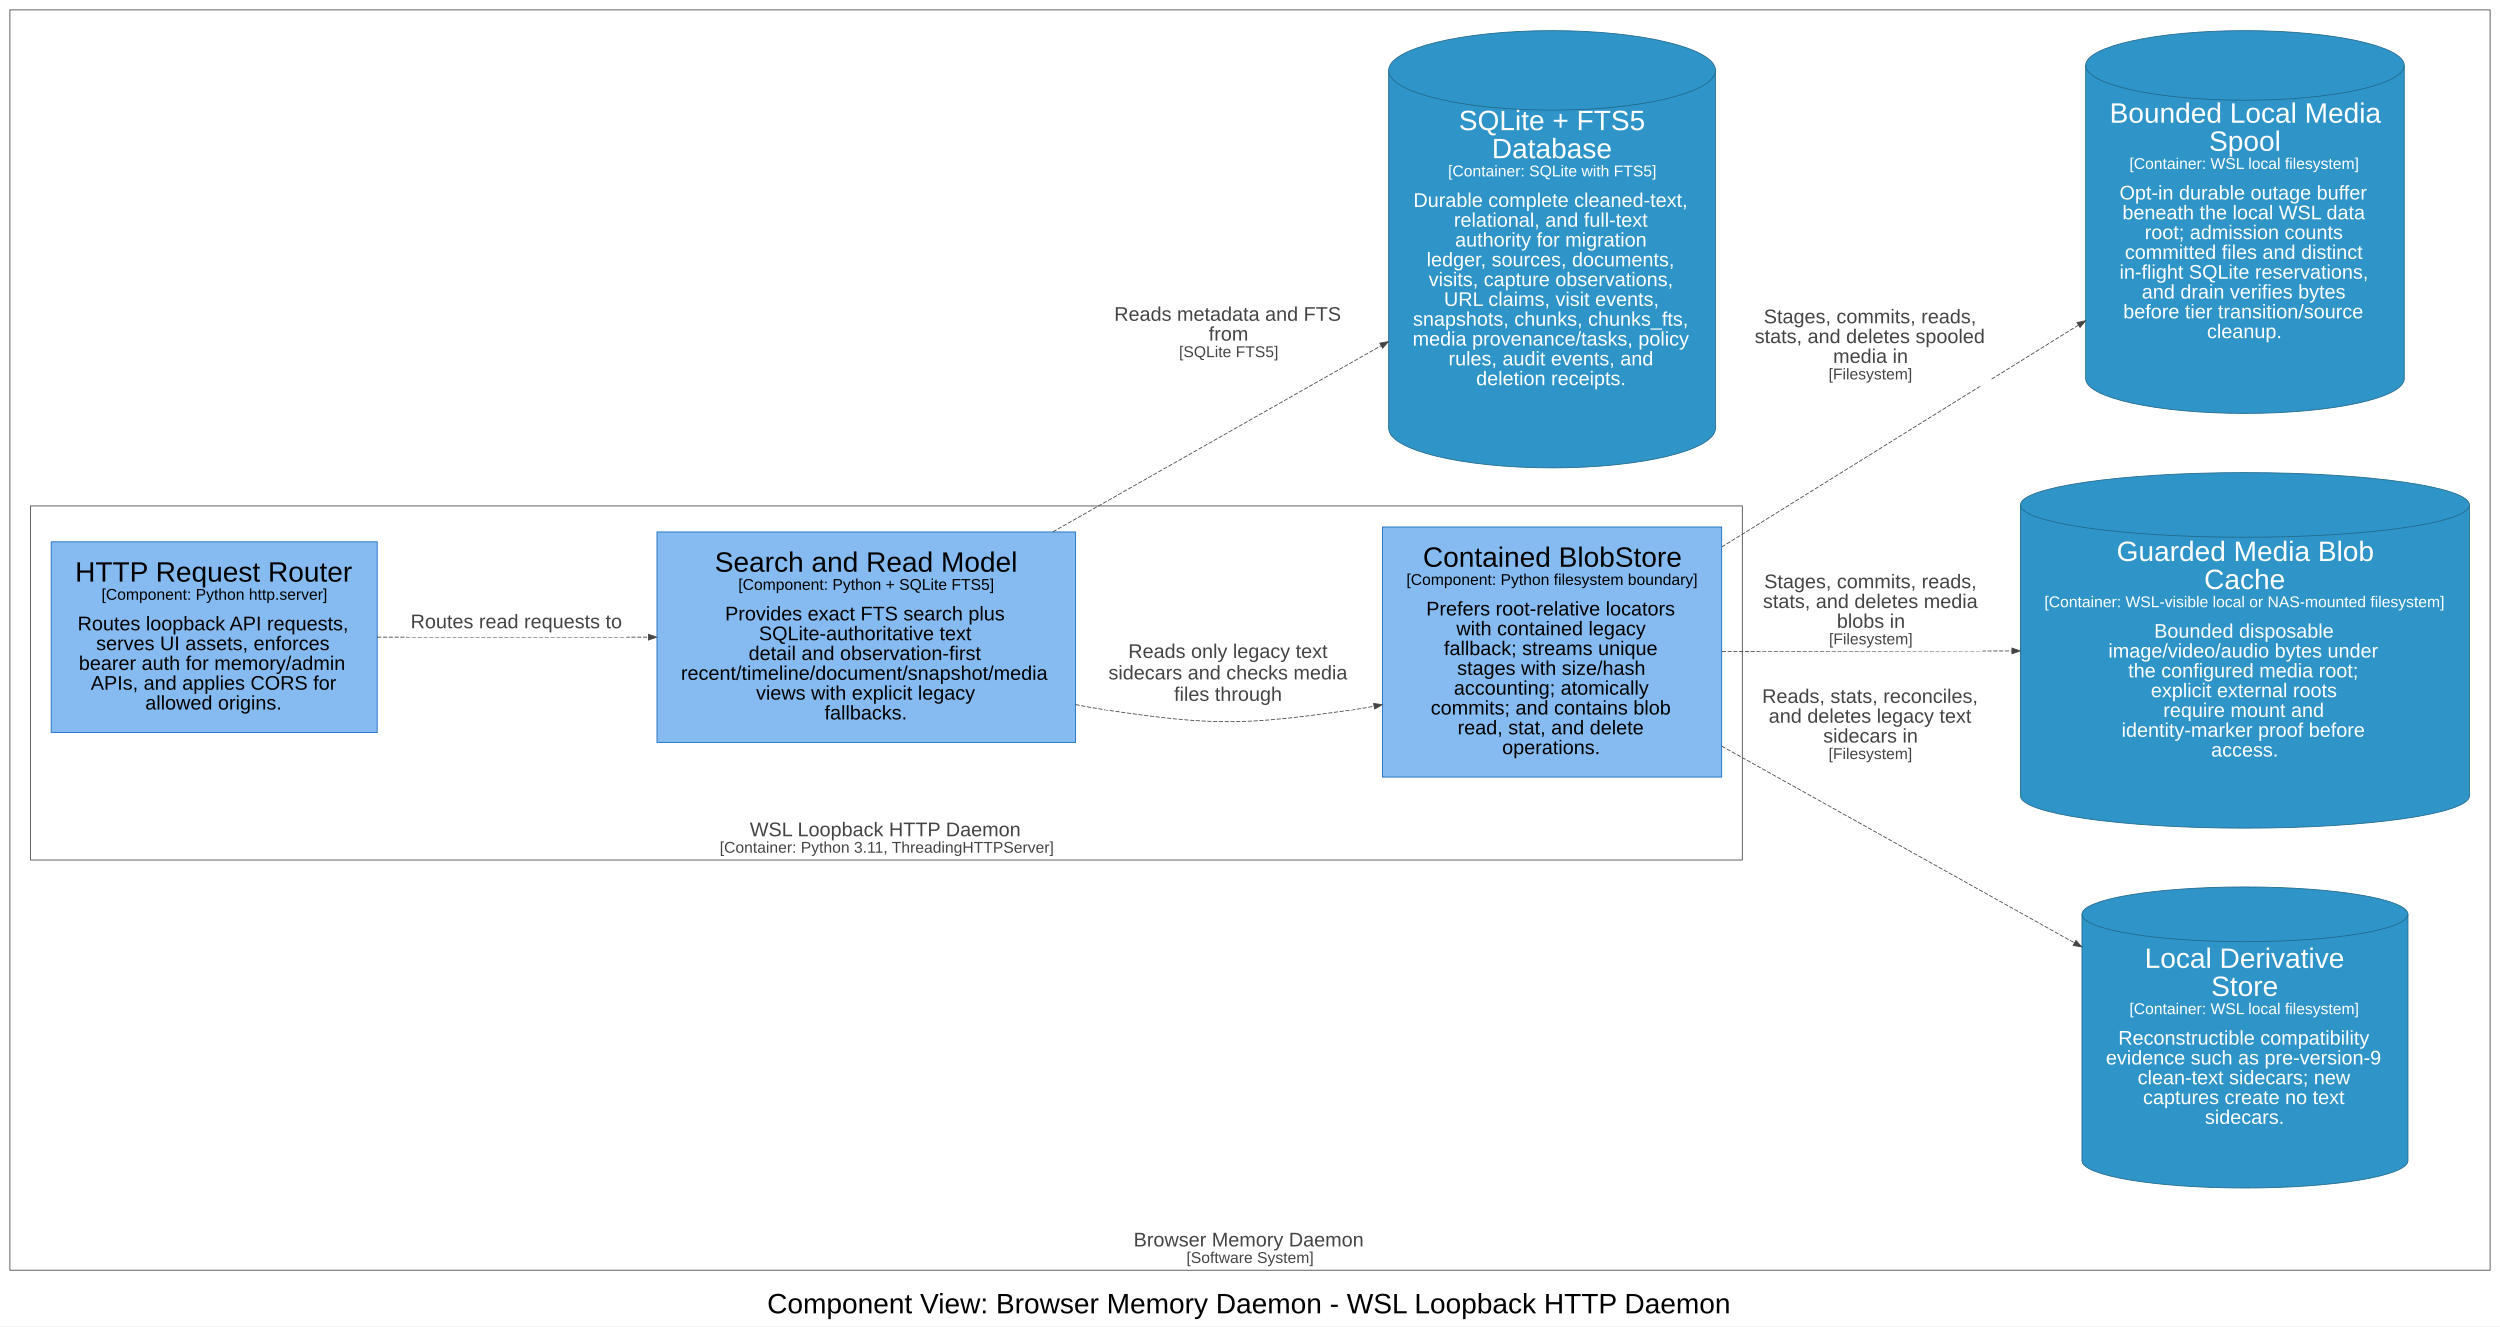
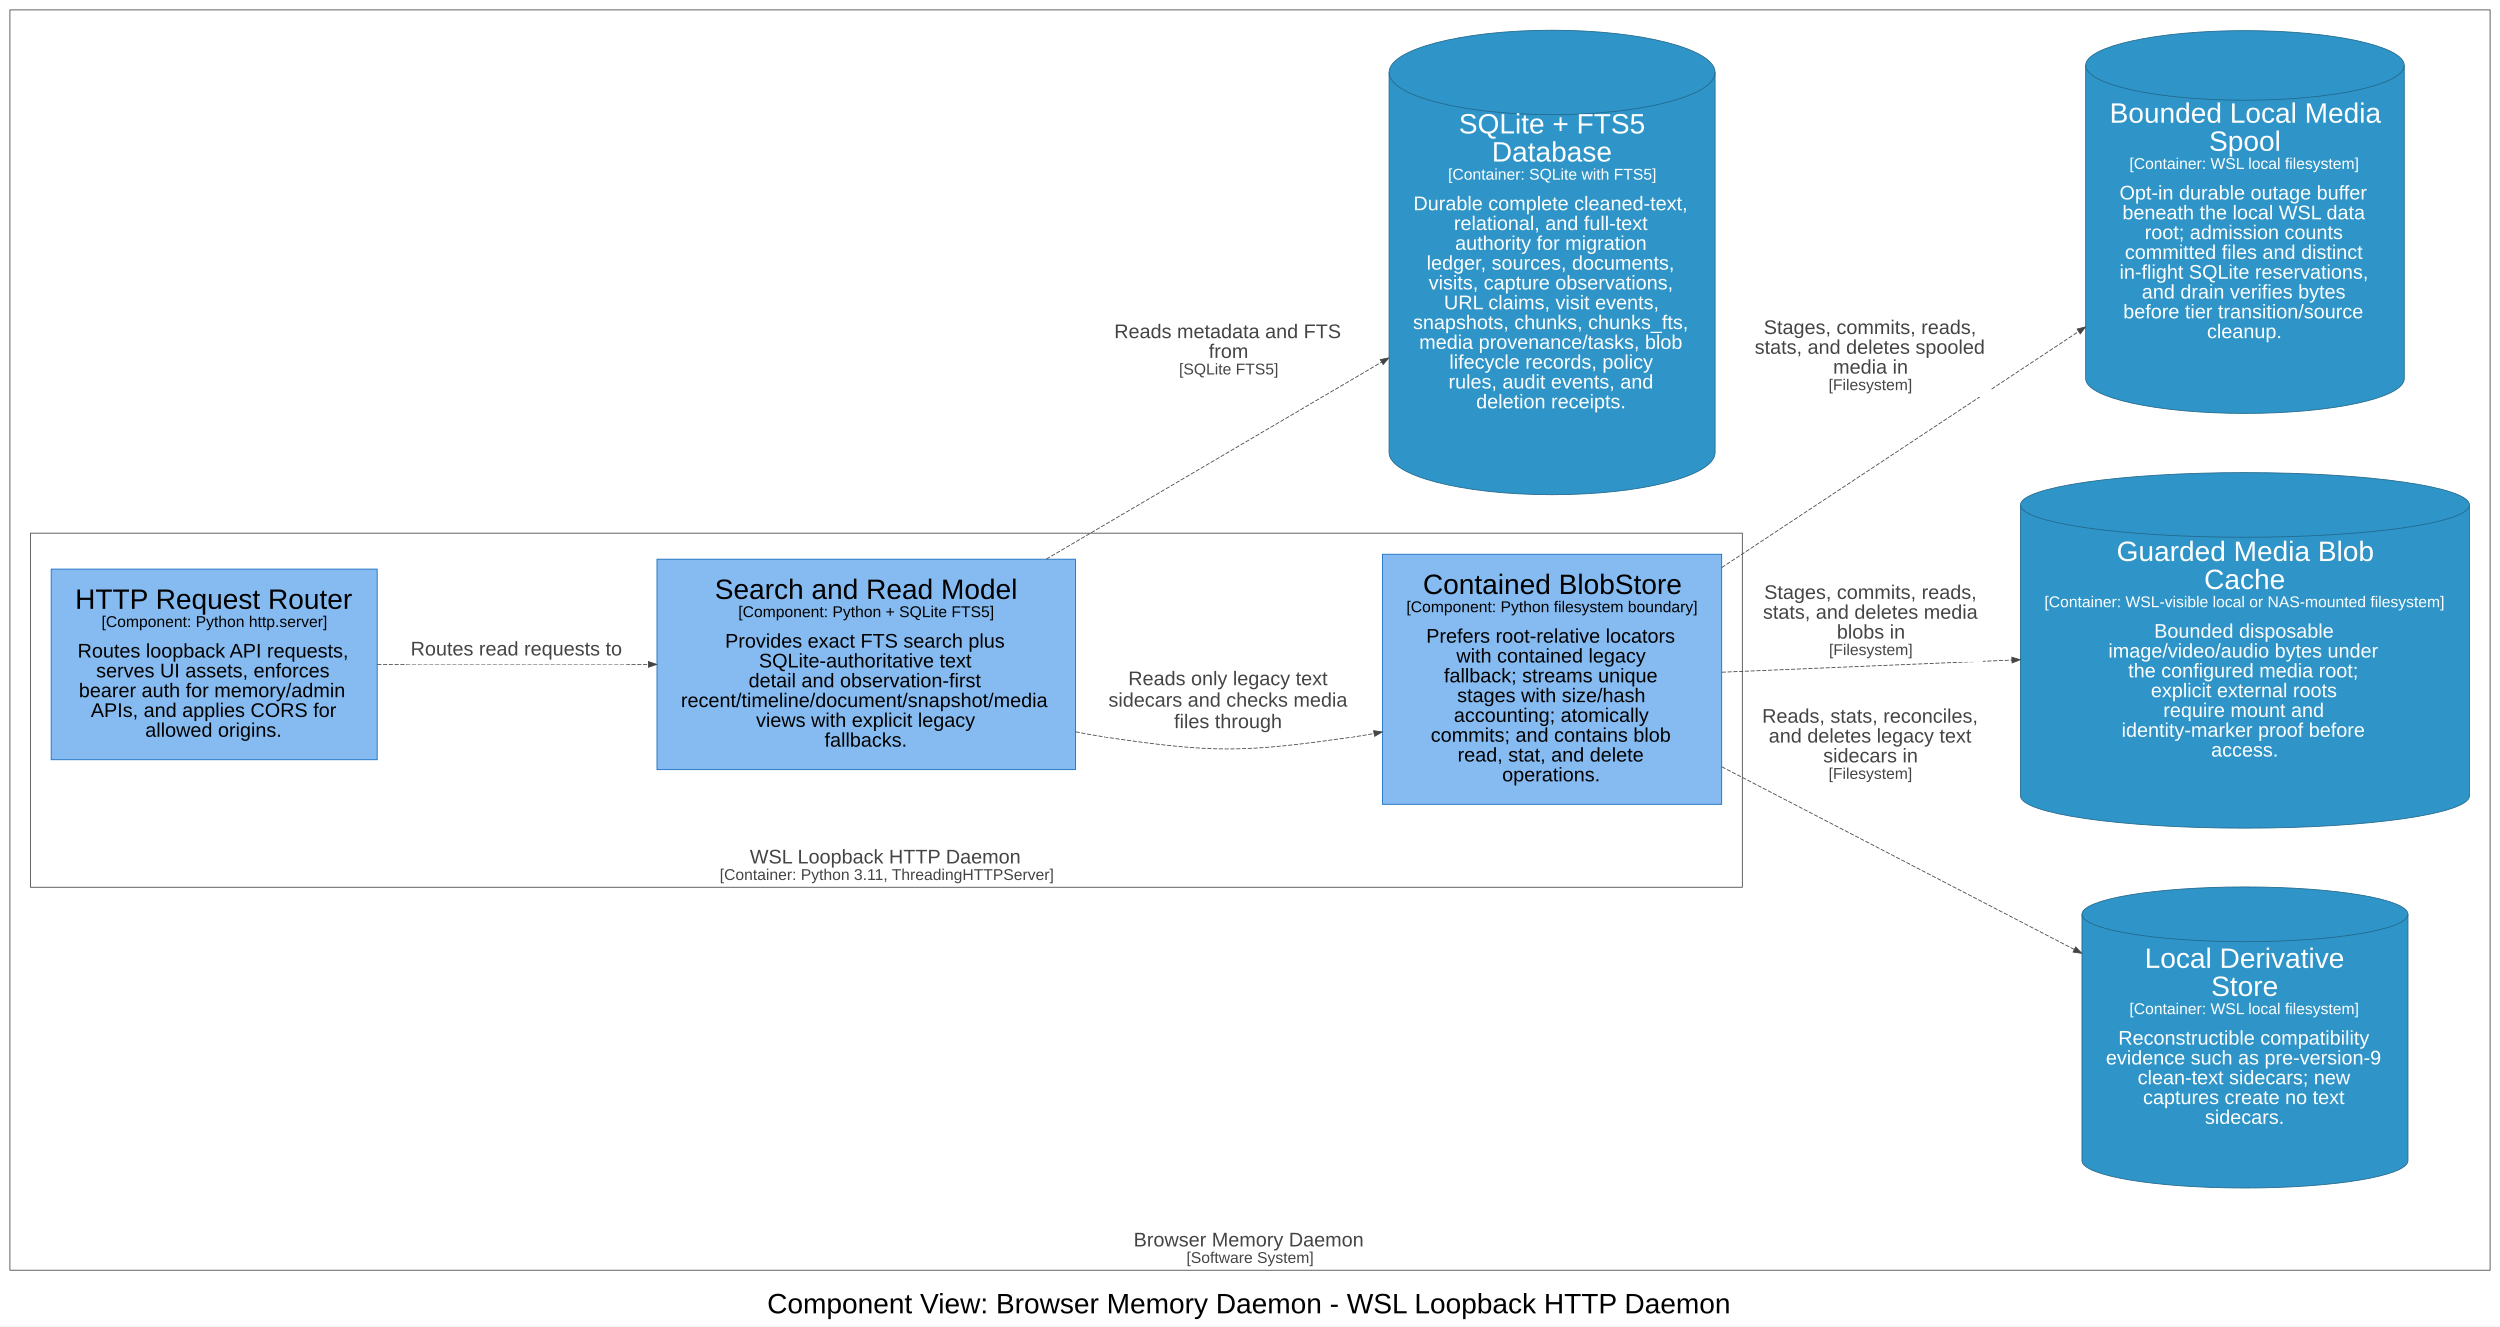
<svg xmlns="http://www.w3.org/2000/svg" width="3029pt" height="1607pt" viewBox="0.00 0.00 3029.00 1607.00">
  <g id="graph0" class="graph" transform="scale(1 1) rotate(0) translate(4 1603)">
    <polygon fill="white" stroke="transparent" points="-4,4 -4,-1603 3025,-1603 3025,4 -4,4" />
    <text text-anchor="start" x="925.5" y="-11.8" font-family="Arial" font-size="34.00">Component View: Browser Memory Daemon - WSL Loopback HTTP Daemon</text>
    <g id="clust1" class="cluster">
      <polygon fill="none" stroke="#444444" points="8,-64 8,-1591 3013,-1591 3013,-64 8,-64" />
      <text text-anchor="start" x="1369.5" y="-92.8" font-family="Arial" font-size="24.00" fill="#444444">Browser Memory Daemon</text>
      <text text-anchor="start" x="1433.5" y="-72.8" font-family="Arial" font-size="19.00" fill="#444444">[Software System]</text>
    </g>
    <g id="clust2" class="cluster">
-       <polygon fill="none" stroke="#444444" points="33,-561 33,-990 2107,-990 2107,-561 33,-561" />
-       <text text-anchor="start" x="904.5" y="-589.8" font-family="Arial" font-size="24.00" fill="#444444">WSL Loopback HTTP Daemon</text>
-       <text text-anchor="start" x="868" y="-569.8" font-family="Arial" font-size="19.00" fill="#444444">[Container: Python 3.11, ThreadingHTTPServer]</text>
+       <polygon fill="none" stroke="#444444" points="33,-528 33,-957 2107,-957 2107,-528 33,-528" />
+       <text text-anchor="start" x="904.5" y="-556.8" font-family="Arial" font-size="24.00" fill="#444444">WSL Loopback HTTP Daemon</text>
+       <text text-anchor="start" x="868" y="-536.8" font-family="Arial" font-size="19.00" fill="#444444">[Container: Python 3.11, ThreadingHTTPServer]</text>
    </g>
    <g id="15" class="node">
-       <polygon fill="#85bbf0" stroke="#1168bd" points="453,-946.5 58,-946.5 58,-715.5 453,-715.5 453,-946.5" />
-       <text text-anchor="start" x="87" y="-898.3" font-family="Arial" font-size="34.00" fill="#000000">HTTP Request Router</text>
-       <text text-anchor="start" x="119" y="-876.3" font-family="Arial" font-size="19.00" fill="#000000">[Component: Python http.server]</text>
-       <text text-anchor="start" x="90" y="-839.3" font-family="Arial" font-size="24.00" fill="#000000">Routes loopback API requests,</text>
-       <text text-anchor="start" x="112.5" y="-815.3" font-family="Arial" font-size="24.00" fill="#000000">serves UI assets, enforces</text>
-       <text text-anchor="start" x="91.5" y="-791.3" font-family="Arial" font-size="24.00" fill="#000000">bearer auth for memory/admin</text>
-       <text text-anchor="start" x="106" y="-767.3" font-family="Arial" font-size="24.00" fill="#000000">APIs, and applies CORS for</text>
-       <text text-anchor="start" x="172" y="-743.3" font-family="Arial" font-size="24.00" fill="#000000">allowed origins.</text>
+       <polygon fill="#85bbf0" stroke="#1168bd" points="453,-913.5 58,-913.5 58,-682.5 453,-682.5 453,-913.5" />
+       <text text-anchor="start" x="87" y="-865.3" font-family="Arial" font-size="34.00" fill="#000000">HTTP Request Router</text>
+       <text text-anchor="start" x="119" y="-843.3" font-family="Arial" font-size="19.00" fill="#000000">[Component: Python http.server]</text>
+       <text text-anchor="start" x="90" y="-806.3" font-family="Arial" font-size="24.00" fill="#000000">Routes loopback API requests,</text>
+       <text text-anchor="start" x="112.5" y="-782.3" font-family="Arial" font-size="24.00" fill="#000000">serves UI assets, enforces</text>
+       <text text-anchor="start" x="91.5" y="-758.3" font-family="Arial" font-size="24.00" fill="#000000">bearer auth for memory/admin</text>
+       <text text-anchor="start" x="106" y="-734.3" font-family="Arial" font-size="24.00" fill="#000000">APIs, and applies CORS for</text>
+       <text text-anchor="start" x="172" y="-710.3" font-family="Arial" font-size="24.00" fill="#000000">allowed origins.</text>
    </g>
-     <g id="23" class="node">
-       <polygon fill="#85bbf0" stroke="#1168bd" points="1299,-958.5 792,-958.5 792,-703.5 1299,-703.5 1299,-958.5" />
-       <text text-anchor="start" x="862" y="-910.3" font-family="Arial" font-size="34.00" fill="#000000">Search and Read Model</text>
-       <text text-anchor="start" x="890.5" y="-888.3" font-family="Arial" font-size="19.00" fill="#000000">[Component: Python + SQLite FTS5]</text>
-       <text text-anchor="start" x="874.5" y="-851.3" font-family="Arial" font-size="24.00" fill="#000000">Provides exact FTS search plus</text>
-       <text text-anchor="start" x="915.5" y="-827.3" font-family="Arial" font-size="24.00" fill="#000000">SQLite-authoritative text</text>
-       <text text-anchor="start" x="903" y="-803.3" font-family="Arial" font-size="24.00" fill="#000000">detail and observation-first</text>
-       <text text-anchor="start" x="821" y="-779.3" font-family="Arial" font-size="24.00" fill="#000000">recent/timeline/document/snapshot/media</text>
-       <text text-anchor="start" x="912" y="-755.3" font-family="Arial" font-size="24.00" fill="#000000">views with explicit legacy</text>
-       <text text-anchor="start" x="995" y="-731.3" font-family="Arial" font-size="24.00" fill="#000000">fallbacks.</text>
+     <g id="24" class="node">
+       <polygon fill="#85bbf0" stroke="#1168bd" points="1299,-925.5 792,-925.5 792,-670.5 1299,-670.5 1299,-925.5" />
+       <text text-anchor="start" x="862" y="-877.3" font-family="Arial" font-size="34.00" fill="#000000">Search and Read Model</text>
+       <text text-anchor="start" x="890.5" y="-855.3" font-family="Arial" font-size="19.00" fill="#000000">[Component: Python + SQLite FTS5]</text>
+       <text text-anchor="start" x="874.5" y="-818.3" font-family="Arial" font-size="24.00" fill="#000000">Provides exact FTS search plus</text>
+       <text text-anchor="start" x="915.5" y="-794.3" font-family="Arial" font-size="24.00" fill="#000000">SQLite-authoritative text</text>
+       <text text-anchor="start" x="903" y="-770.3" font-family="Arial" font-size="24.00" fill="#000000">detail and observation-first</text>
+       <text text-anchor="start" x="821" y="-746.3" font-family="Arial" font-size="24.00" fill="#000000">recent/timeline/document/snapshot/media</text>
+       <text text-anchor="start" x="912" y="-722.3" font-family="Arial" font-size="24.00" fill="#000000">views with explicit legacy</text>
+       <text text-anchor="start" x="995" y="-698.3" font-family="Arial" font-size="24.00" fill="#000000">fallbacks.</text>
    </g>
-     <g id="73" class="edge">
-       <path fill="none" stroke="#444444" stroke-dasharray="5,2" d="M453.06,-831C552.41,-831 674.35,-831 781.64,-831" />
-       <polygon fill="#444444" stroke="#444444" points="781.64,-834.5 791.64,-831 781.64,-827.5 781.64,-834.5" />
-       <polygon fill="white" stroke="transparent" points="489,-831 489,-865 756,-865 756,-831 489,-831" />
-       <text text-anchor="start" x="493.5" y="-841.8" font-family="Arial" font-size="24.00" fill="#444444">Routes read requests to</text>
+     <g id="75" class="edge">
+       <path fill="none" stroke="#444444" stroke-dasharray="5,2" d="M453.06,-798C552.41,-798 674.35,-798 781.64,-798" />
+       <polygon fill="#444444" stroke="#444444" points="781.64,-801.5 791.64,-798 781.64,-794.5 781.64,-801.5" />
+       <polygon fill="white" stroke="transparent" points="489,-798 489,-832 756,-832 756,-798 489,-798" />
+       <text text-anchor="start" x="493.5" y="-808.8" font-family="Arial" font-size="24.00" fill="#444444">Routes read requests to</text>
    </g>
    <g id="22" class="node">
-       <polygon fill="#85bbf0" stroke="#1168bd" points="2082,-964.5 1671,-964.5 1671,-661.5 2082,-661.5 2082,-964.5" />
-       <text text-anchor="start" x="1720" y="-916.3" font-family="Arial" font-size="34.00" fill="#000000">Contained BlobStore</text>
-       <text text-anchor="start" x="1700" y="-894.3" font-family="Arial" font-size="19.00" fill="#000000">[Component: Python filesystem boundary]</text>
-       <text text-anchor="start" x="1724" y="-857.3" font-family="Arial" font-size="24.00" fill="#000000">Prefers root-relative locators</text>
-       <text text-anchor="start" x="1760.5" y="-833.3" font-family="Arial" font-size="24.00" fill="#000000">with contained legacy</text>
-       <text text-anchor="start" x="1745.5" y="-809.3" font-family="Arial" font-size="24.00" fill="#000000">fallback; streams unique</text>
-       <text text-anchor="start" x="1761.5" y="-785.3" font-family="Arial" font-size="24.00" fill="#000000">stages with size/hash</text>
-       <text text-anchor="start" x="1757.5" y="-761.3" font-family="Arial" font-size="24.00" fill="#000000">accounting; atomically</text>
-       <text text-anchor="start" x="1729.5" y="-737.3" font-family="Arial" font-size="24.00" fill="#000000">commits; and contains blob</text>
-       <text text-anchor="start" x="1762" y="-713.3" font-family="Arial" font-size="24.00" fill="#000000">read, stat, and delete</text>
-       <text text-anchor="start" x="1816" y="-689.3" font-family="Arial" font-size="24.00" fill="#000000">operations.</text>
+       <polygon fill="#85bbf0" stroke="#1168bd" points="2082,-931.5 1671,-931.5 1671,-628.5 2082,-628.5 2082,-931.5" />
+       <text text-anchor="start" x="1720" y="-883.3" font-family="Arial" font-size="34.00" fill="#000000">Contained BlobStore</text>
+       <text text-anchor="start" x="1700" y="-861.3" font-family="Arial" font-size="19.00" fill="#000000">[Component: Python filesystem boundary]</text>
+       <text text-anchor="start" x="1724" y="-824.3" font-family="Arial" font-size="24.00" fill="#000000">Prefers root-relative locators</text>
+       <text text-anchor="start" x="1760.5" y="-800.3" font-family="Arial" font-size="24.00" fill="#000000">with contained legacy</text>
+       <text text-anchor="start" x="1745.5" y="-776.3" font-family="Arial" font-size="24.00" fill="#000000">fallback; streams unique</text>
+       <text text-anchor="start" x="1761.5" y="-752.3" font-family="Arial" font-size="24.00" fill="#000000">stages with size/hash</text>
+       <text text-anchor="start" x="1757.5" y="-728.3" font-family="Arial" font-size="24.00" fill="#000000">accounting; atomically</text>
+       <text text-anchor="start" x="1729.5" y="-704.3" font-family="Arial" font-size="24.00" fill="#000000">commits; and contains blob</text>
+       <text text-anchor="start" x="1762" y="-680.3" font-family="Arial" font-size="24.00" fill="#000000">read, stat, and delete</text>
+       <text text-anchor="start" x="1816" y="-656.3" font-family="Arial" font-size="24.00" fill="#000000">operations.</text>
    </g>
-     <g id="30" class="node">
+     <g id="31" class="node">
      <path fill="#2f95c8" stroke="#20688c" d="M2913.5,-495.22C2913.5,-513.51 2824.98,-528.38 2716,-528.38 2607.02,-528.38 2518.5,-513.51 2518.5,-495.22 2518.5,-495.22 2518.5,-196.78 2518.5,-196.78 2518.5,-178.49 2607.02,-163.62 2716,-163.62 2824.98,-163.62 2913.5,-178.49 2913.5,-196.78 2913.5,-196.78 2913.5,-495.22 2913.5,-495.22" />
      <path fill="none" stroke="#20688c" d="M2913.5,-495.22C2913.5,-476.92 2824.98,-462.06 2716,-462.06 2607.02,-462.06 2518.5,-476.92 2518.5,-495.22" />
      <text text-anchor="start" x="2594.5" y="-430.3" font-family="Arial" font-size="34.00" fill="#ffffff">Local Derivative</text>
      <text text-anchor="start" x="2675" y="-396.3" font-family="Arial" font-size="34.00" fill="#ffffff">Store</text>
      <text text-anchor="start" x="2576" y="-374.3" font-family="Arial" font-size="19.00" fill="#ffffff">[Container: WSL local filesystem]</text>
      <text text-anchor="start" x="2562.5" y="-337.3" font-family="Arial" font-size="24.00" fill="#ffffff">Reconstructible compatibility</text>
      <text text-anchor="start" x="2547.5" y="-313.3" font-family="Arial" font-size="24.00" fill="#ffffff">evidence such as pre-version-9</text>
      <text text-anchor="start" x="2586" y="-289.3" font-family="Arial" font-size="24.00" fill="#ffffff">clean-text sidecars; new</text>
      <text text-anchor="start" x="2592.5" y="-265.3" font-family="Arial" font-size="24.00" fill="#ffffff">captures create no text</text>
      <text text-anchor="start" x="2667.5" y="-241.3" font-family="Arial" font-size="24.00" fill="#ffffff">sidecars.</text>
    </g>
-     <g id="86" class="edge">
-       <path fill="none" stroke="#444444" stroke-dasharray="5,2" d="M2082.11,-698.91C2211.93,-626.52 2379.32,-533.18 2509.34,-460.68" />
-       <polygon fill="#444444" stroke="#444444" points="2511.21,-463.64 2518.24,-455.71 2507.8,-457.53 2511.21,-463.64" />
-       <polygon fill="white" stroke="transparent" points="2127,-675 2127,-774 2399,-774 2399,-675 2127,-675" />
-       <text text-anchor="start" x="2131" y="-751.3" font-family="Arial" font-size="24.00" fill="#444444">Reads, stats, reconciles,</text>
-       <text text-anchor="start" x="2139" y="-727.3" font-family="Arial" font-size="24.00" fill="#444444">and deletes legacy text</text>
-       <text text-anchor="start" x="2205" y="-703.3" font-family="Arial" font-size="24.00" fill="#444444">sidecars in</text>
-       <text text-anchor="start" x="2211.5" y="-683.3" font-family="Arial" font-size="19.00" fill="#444444">[Filesystem]</text>
+     <g id="91" class="edge">
+       <path fill="none" stroke="#444444" stroke-dasharray="5,2" d="M2082.11,-673.97C2211.93,-606.7 2379.32,-519.95 2509.34,-452.57" />
+       <polygon fill="#444444" stroke="#444444" points="2510.97,-455.67 2518.24,-447.96 2507.75,-449.45 2510.97,-455.67" />
+       <polygon fill="white" stroke="transparent" points="2127,-651 2127,-750 2399,-750 2399,-651 2127,-651" />
+       <text text-anchor="start" x="2131" y="-727.3" font-family="Arial" font-size="24.00" fill="#444444">Reads, stats, reconciles,</text>
+       <text text-anchor="start" x="2139" y="-703.3" font-family="Arial" font-size="24.00" fill="#444444">and deletes legacy text</text>
+       <text text-anchor="start" x="2205" y="-679.3" font-family="Arial" font-size="24.00" fill="#444444">sidecars in</text>
+       <text text-anchor="start" x="2211.5" y="-659.3" font-family="Arial" font-size="19.00" fill="#444444">[Filesystem]</text>
    </g>
-     <g id="31" class="node">
+     <g id="32" class="node">
      <path fill="#2f95c8" stroke="#20688c" d="M2988,-991.22C2988,-1012.82 2866.09,-1030.38 2716,-1030.38 2565.91,-1030.38 2444,-1012.82 2444,-991.22 2444,-991.22 2444,-638.78 2444,-638.78 2444,-617.18 2565.91,-599.62 2716,-599.62 2866.09,-599.62 2988,-617.18 2988,-638.78 2988,-638.78 2988,-991.22 2988,-991.22" />
      <path fill="none" stroke="#20688c" d="M2988,-991.22C2988,-969.61 2866.09,-952.06 2716,-952.06 2565.91,-952.06 2444,-969.61 2444,-991.22" />
      <text text-anchor="start" x="2560.5" y="-923.3" font-family="Arial" font-size="34.00" fill="#ffffff">Guarded Media Blob</text>
      <text text-anchor="start" x="2666.5" y="-889.3" font-family="Arial" font-size="34.00" fill="#ffffff">Cache</text>
      <text text-anchor="start" x="2473" y="-867.3" font-family="Arial" font-size="19.00" fill="#ffffff">[Container: WSL-visible local or NAS-mounted filesystem]</text>
      <text text-anchor="start" x="2606" y="-830.3" font-family="Arial" font-size="24.00" fill="#ffffff">Bounded disposable</text>
      <text text-anchor="start" x="2550.5" y="-806.3" font-family="Arial" font-size="24.00" fill="#ffffff">image/video/audio bytes under</text>
      <text text-anchor="start" x="2574.5" y="-782.3" font-family="Arial" font-size="24.00" fill="#ffffff">the configured media root;</text>
      <text text-anchor="start" x="2602" y="-758.3" font-family="Arial" font-size="24.00" fill="#ffffff">explicit external roots</text>
      <text text-anchor="start" x="2617" y="-734.3" font-family="Arial" font-size="24.00" fill="#ffffff">require mount and</text>
      <text text-anchor="start" x="2566.5" y="-710.3" font-family="Arial" font-size="24.00" fill="#ffffff">identity-marker proof before</text>
      <text text-anchor="start" x="2675" y="-686.3" font-family="Arial" font-size="24.00" fill="#ffffff">access.</text>
    </g>
-     <g id="87" class="edge">
-       <path fill="none" stroke="#444444" stroke-dasharray="5,2" d="M2082.11,-813.49C2187.86,-813.74 2318.54,-814.05 2433.64,-814.33" />
-       <polygon fill="#444444" stroke="#444444" points="2433.66,-817.83 2443.67,-814.35 2433.68,-810.83 2433.66,-817.83" />
-       <polygon fill="white" stroke="transparent" points="2127.5,-814 2127.5,-913 2398.5,-913 2398.5,-814 2127.5,-814" />
-       <text text-anchor="start" x="2133.5" y="-890.3" font-family="Arial" font-size="24.00" fill="#444444">Stages, commits, reads,</text>
-       <text text-anchor="start" x="2132" y="-866.3" font-family="Arial" font-size="24.00" fill="#444444">stats, and deletes media</text>
-       <text text-anchor="start" x="2221.5" y="-842.3" font-family="Arial" font-size="24.00" fill="#444444">blobs in</text>
-       <text text-anchor="start" x="2212" y="-822.3" font-family="Arial" font-size="19.00" fill="#444444">[Filesystem]</text>
+     <g id="92" class="edge">
+       <path fill="none" stroke="#444444" stroke-dasharray="5,2" d="M2082.11,-788.55C2187.86,-792.97 2318.54,-798.43 2433.64,-803.24" />
+       <polygon fill="#444444" stroke="#444444" points="2433.53,-806.74 2443.67,-803.66 2433.82,-799.75 2433.53,-806.74" />
+       <polygon fill="white" stroke="transparent" points="2127.5,-801 2127.5,-900 2398.5,-900 2398.5,-801 2127.5,-801" />
+       <text text-anchor="start" x="2133.5" y="-877.3" font-family="Arial" font-size="24.00" fill="#444444">Stages, commits, reads,</text>
+       <text text-anchor="start" x="2132" y="-853.3" font-family="Arial" font-size="24.00" fill="#444444">stats, and deletes media</text>
+       <text text-anchor="start" x="2221.5" y="-829.3" font-family="Arial" font-size="24.00" fill="#444444">blobs in</text>
+       <text text-anchor="start" x="2212" y="-809.3" font-family="Arial" font-size="19.00" fill="#444444">[Filesystem]</text>
    </g>
-     <g id="32" class="node">
+     <g id="33" class="node">
      <path fill="#2f95c8" stroke="#20688c" d="M2909,-1523.72C2909,-1546.98 2822.49,-1565.88 2716,-1565.88 2609.51,-1565.88 2523,-1546.98 2523,-1523.72 2523,-1523.72 2523,-1144.28 2523,-1144.28 2523,-1121.02 2609.51,-1102.12 2716,-1102.12 2822.49,-1102.12 2909,-1121.02 2909,-1144.28 2909,-1144.28 2909,-1523.72 2909,-1523.72" />
      <path fill="none" stroke="#20688c" d="M2909,-1523.72C2909,-1500.45 2822.49,-1481.56 2716,-1481.56 2609.51,-1481.56 2523,-1500.45 2523,-1523.72" />
      <text text-anchor="start" x="2552" y="-1454.3" font-family="Arial" font-size="34.00" fill="#ffffff">Bounded Local Media</text>
      <text text-anchor="start" x="2672.5" y="-1420.3" font-family="Arial" font-size="34.00" fill="#ffffff">Spool</text>
      <text text-anchor="start" x="2576" y="-1398.3" font-family="Arial" font-size="19.00" fill="#ffffff">[Container: WSL local filesystem]</text>
      <text text-anchor="start" x="2564" y="-1361.3" font-family="Arial" font-size="24.00" fill="#ffffff">Opt-in durable outage buffer</text>
      <text text-anchor="start" x="2567.5" y="-1337.3" font-family="Arial" font-size="24.00" fill="#ffffff">beneath the local WSL data</text>
      <text text-anchor="start" x="2594.5" y="-1313.3" font-family="Arial" font-size="24.00" fill="#ffffff">root; admission counts</text>
      <text text-anchor="start" x="2570.5" y="-1289.3" font-family="Arial" font-size="24.00" fill="#ffffff">committed files and distinct</text>
      <text text-anchor="start" x="2564" y="-1265.3" font-family="Arial" font-size="24.00" fill="#ffffff">in-flight SQLite reservations,</text>
      <text text-anchor="start" x="2591" y="-1241.3" font-family="Arial" font-size="24.00" fill="#ffffff">and drain verifies bytes</text>
      <text text-anchor="start" x="2568.5" y="-1217.3" font-family="Arial" font-size="24.00" fill="#ffffff">before tier transition/source</text>
      <text text-anchor="start" x="2670" y="-1193.3" font-family="Arial" font-size="24.00" fill="#ffffff">cleanup.</text>
    </g>
-     <g id="88" class="edge">
-       <path fill="none" stroke="#444444" stroke-dasharray="5,2" d="M2082.11,-940.28C2213.6,-1022.08 2383.63,-1127.86 2514.34,-1209.17" />
-       <polygon fill="#444444" stroke="#444444" points="2512.55,-1212.18 2522.89,-1214.49 2516.25,-1206.24 2512.55,-1212.18" />
-       <polygon fill="white" stroke="transparent" points="2118,-1135 2118,-1234 2408,-1234 2408,-1135 2118,-1135" />
-       <text text-anchor="start" x="2133" y="-1211.3" font-family="Arial" font-size="24.00" fill="#444444">Stages, commits, reads,</text>
-       <text text-anchor="start" x="2122" y="-1187.3" font-family="Arial" font-size="24.00" fill="#444444">stats, and deletes spooled</text>
-       <text text-anchor="start" x="2217" y="-1163.3" font-family="Arial" font-size="24.00" fill="#444444">media in</text>
-       <text text-anchor="start" x="2211.5" y="-1143.3" font-family="Arial" font-size="19.00" fill="#444444">[Filesystem]</text>
+     <g id="93" class="edge">
+       <path fill="none" stroke="#444444" stroke-dasharray="5,2" d="M2082.11,-915.35C2213.6,-1002.33 2383.63,-1114.8 2514.34,-1201.26" />
+       <polygon fill="#444444" stroke="#444444" points="2512.62,-1204.32 2522.89,-1206.92 2516.48,-1198.48 2512.62,-1204.32" />
+       <polygon fill="white" stroke="transparent" points="2118,-1122 2118,-1221 2408,-1221 2408,-1122 2118,-1122" />
+       <text text-anchor="start" x="2133" y="-1198.3" font-family="Arial" font-size="24.00" fill="#444444">Stages, commits, reads,</text>
+       <text text-anchor="start" x="2122" y="-1174.3" font-family="Arial" font-size="24.00" fill="#444444">stats, and deletes spooled</text>
+       <text text-anchor="start" x="2217" y="-1150.3" font-family="Arial" font-size="24.00" fill="#444444">media in</text>
+       <text text-anchor="start" x="2211.5" y="-1130.3" font-family="Arial" font-size="19.00" fill="#444444">[Filesystem]</text>
    </g>
-     <g id="83" class="edge">
-       <path fill="none" stroke="#444444" stroke-dasharray="5,2" d="M1299.22,-749.34C1311.25,-746.9 1323.22,-744.76 1335,-743 1466.88,-723.33 1503,-724.18 1635,-743 1643.52,-744.22 1652.17,-745.66 1660.86,-747.29" />
-       <polygon fill="#444444" stroke="#444444" points="1660.21,-750.73 1670.7,-749.22 1661.55,-743.86 1660.21,-750.73" />
-       <polygon fill="white" stroke="transparent" points="1335,-743 1335,-829 1635,-829 1635,-743 1335,-743" />
-       <text text-anchor="start" x="1363" y="-805.8" font-family="Arial" font-size="24.00" fill="#444444">Reads only legacy text</text>
-       <text text-anchor="start" x="1339" y="-779.8" font-family="Arial" font-size="24.00" fill="#444444">sidecars and checks media</text>
-       <text text-anchor="start" x="1418.5" y="-753.8" font-family="Arial" font-size="24.00" fill="#444444">files through</text>
+     <g id="86" class="edge">
+       <path fill="none" stroke="#444444" stroke-dasharray="5,2" d="M1299.22,-716.34C1311.25,-713.9 1323.22,-711.76 1335,-710 1466.88,-690.33 1503,-691.18 1635,-710 1643.52,-711.22 1652.17,-712.66 1660.86,-714.29" />
+       <polygon fill="#444444" stroke="#444444" points="1660.21,-717.73 1670.7,-716.22 1661.55,-710.86 1660.21,-717.73" />
+       <polygon fill="white" stroke="transparent" points="1335,-710 1335,-796 1635,-796 1635,-710 1335,-710" />
+       <text text-anchor="start" x="1363" y="-772.8" font-family="Arial" font-size="24.00" fill="#444444">Reads only legacy text</text>
+       <text text-anchor="start" x="1339" y="-746.8" font-family="Arial" font-size="24.00" fill="#444444">sidecars and checks media</text>
+       <text text-anchor="start" x="1418.5" y="-720.8" font-family="Arial" font-size="24.00" fill="#444444">files through</text>
    </g>
-     <g id="29" class="node">
-       <path fill="#2f95c8" stroke="#20688c" d="M2074.5,-1517.72C2074.5,-1544.29 1985.75,-1565.88 1876.5,-1565.88 1767.25,-1565.88 1678.5,-1544.29 1678.5,-1517.72 1678.5,-1517.72 1678.5,-1084.28 1678.5,-1084.28 1678.5,-1057.71 1767.25,-1036.12 1876.5,-1036.12 1985.75,-1036.12 2074.5,-1057.71 2074.5,-1084.28 2074.5,-1084.28 2074.5,-1517.72 2074.5,-1517.72" />
-       <path fill="none" stroke="#20688c" d="M2074.5,-1517.72C2074.5,-1491.14 1985.75,-1469.56 1876.5,-1469.56 1767.25,-1469.56 1678.5,-1491.14 1678.5,-1517.72" />
-       <text text-anchor="start" x="1763.5" y="-1445.3" font-family="Arial" font-size="34.00" fill="#ffffff">SQLite + FTS5</text>
-       <text text-anchor="start" x="1803.5" y="-1411.3" font-family="Arial" font-size="34.00" fill="#ffffff">Database</text>
-       <text text-anchor="start" x="1750.5" y="-1389.3" font-family="Arial" font-size="19.00" fill="#ffffff">[Container: SQLite with FTS5]</text>
-       <text text-anchor="start" x="1708.5" y="-1352.3" font-family="Arial" font-size="24.00" fill="#ffffff">Durable complete cleaned-text,</text>
-       <text text-anchor="start" x="1757.5" y="-1328.3" font-family="Arial" font-size="24.00" fill="#ffffff">relational, and full-text</text>
-       <text text-anchor="start" x="1759" y="-1304.3" font-family="Arial" font-size="24.00" fill="#ffffff">authority for migration</text>
-       <text text-anchor="start" x="1724.5" y="-1280.3" font-family="Arial" font-size="24.00" fill="#ffffff">ledger, sources, documents,</text>
-       <text text-anchor="start" x="1727" y="-1256.3" font-family="Arial" font-size="24.00" fill="#ffffff">visits, capture observations,</text>
-       <text text-anchor="start" x="1745.5" y="-1232.3" font-family="Arial" font-size="24.00" fill="#ffffff">URL claims, visit events,</text>
-       <text text-anchor="start" x="1708" y="-1208.3" font-family="Arial" font-size="24.00" fill="#ffffff">snapshots, chunks, chunks_fts,</text>
-       <text text-anchor="start" x="1707.5" y="-1184.3" font-family="Arial" font-size="24.00" fill="#ffffff">media provenance/tasks, policy</text>
-       <text text-anchor="start" x="1751" y="-1160.3" font-family="Arial" font-size="24.00" fill="#ffffff">rules, audit events, and</text>
-       <text text-anchor="start" x="1784.5" y="-1136.3" font-family="Arial" font-size="24.00" fill="#ffffff">deletion receipts.</text>
+     <g id="30" class="node">
+       <path fill="#2f95c8" stroke="#20688c" d="M2074,-1515.22C2074,-1543.44 1985.48,-1566.38 1876.5,-1566.38 1767.52,-1566.38 1679,-1543.44 1679,-1515.22 1679,-1515.22 1679,-1054.78 1679,-1054.78 1679,-1026.56 1767.52,-1003.62 1876.5,-1003.62 1985.48,-1003.62 2074,-1026.56 2074,-1054.78 2074,-1054.78 2074,-1515.22 2074,-1515.22" />
+       <path fill="none" stroke="#20688c" d="M2074,-1515.22C2074,-1486.99 1985.48,-1464.06 1876.5,-1464.06 1767.52,-1464.06 1679,-1486.99 1679,-1515.22" />
+       <text text-anchor="start" x="1763.5" y="-1441.3" font-family="Arial" font-size="34.00" fill="#ffffff">SQLite + FTS5</text>
+       <text text-anchor="start" x="1803.5" y="-1407.3" font-family="Arial" font-size="34.00" fill="#ffffff">Database</text>
+       <text text-anchor="start" x="1750.5" y="-1385.3" font-family="Arial" font-size="19.00" fill="#ffffff">[Container: SQLite with FTS5]</text>
+       <text text-anchor="start" x="1708.5" y="-1348.3" font-family="Arial" font-size="24.00" fill="#ffffff">Durable complete cleaned-text,</text>
+       <text text-anchor="start" x="1757.5" y="-1324.3" font-family="Arial" font-size="24.00" fill="#ffffff">relational, and full-text</text>
+       <text text-anchor="start" x="1759" y="-1300.3" font-family="Arial" font-size="24.00" fill="#ffffff">authority for migration</text>
+       <text text-anchor="start" x="1724.5" y="-1276.3" font-family="Arial" font-size="24.00" fill="#ffffff">ledger, sources, documents,</text>
+       <text text-anchor="start" x="1727" y="-1252.3" font-family="Arial" font-size="24.00" fill="#ffffff">visits, capture observations,</text>
+       <text text-anchor="start" x="1745.5" y="-1228.3" font-family="Arial" font-size="24.00" fill="#ffffff">URL claims, visit events,</text>
+       <text text-anchor="start" x="1708" y="-1204.3" font-family="Arial" font-size="24.00" fill="#ffffff">snapshots, chunks, chunks_fts,</text>
+       <text text-anchor="start" x="1715.5" y="-1180.3" font-family="Arial" font-size="24.00" fill="#ffffff">media provenance/tasks, blob</text>
+       <text text-anchor="start" x="1752" y="-1156.3" font-family="Arial" font-size="24.00" fill="#ffffff">lifecycle records, policy</text>
+       <text text-anchor="start" x="1751" y="-1132.3" font-family="Arial" font-size="24.00" fill="#ffffff">rules, audit events, and</text>
+       <text text-anchor="start" x="1784.5" y="-1108.3" font-family="Arial" font-size="24.00" fill="#ffffff">deletion receipts.</text>
    </g>
-     <g id="82" class="edge">
-       <path fill="none" stroke="#444444" stroke-dasharray="5,2" d="M1271.66,-958.65C1395.62,-1028.93 1548.35,-1115.52 1669.2,-1184.04" />
-       <polygon fill="#444444" stroke="#444444" points="1667.78,-1187.26 1678.21,-1189.15 1671.23,-1181.17 1667.78,-1187.26" />
-       <polygon fill="white" stroke="transparent" points="1342,-1162 1342,-1237 1628,-1237 1628,-1162 1342,-1162" />
-       <text text-anchor="start" x="1346" y="-1214.3" font-family="Arial" font-size="24.00" fill="#444444">Reads metadata and FTS</text>
-       <text text-anchor="start" x="1460.5" y="-1190.3" font-family="Arial" font-size="24.00" fill="#444444">from</text>
-       <text text-anchor="start" x="1424.5" y="-1170.3" font-family="Arial" font-size="19.00" fill="#444444">[SQLite FTS5]</text>
+     <g id="85" class="edge">
+       <path fill="none" stroke="#444444" stroke-dasharray="5,2" d="M1263.77,-925.64C1389.32,-999.39 1546.36,-1091.65 1669.89,-1164.21" />
+       <polygon fill="#444444" stroke="#444444" points="1668.33,-1167.35 1678.72,-1169.4 1671.87,-1161.32 1668.33,-1167.35" />
+       <polygon fill="white" stroke="transparent" points="1342,-1141 1342,-1216 1628,-1216 1628,-1141 1342,-1141" />
+       <text text-anchor="start" x="1346" y="-1193.3" font-family="Arial" font-size="24.00" fill="#444444">Reads metadata and FTS</text>
+       <text text-anchor="start" x="1460.5" y="-1169.3" font-family="Arial" font-size="24.00" fill="#444444">from</text>
+       <text text-anchor="start" x="1424.5" y="-1149.3" font-family="Arial" font-size="19.00" fill="#444444">[SQLite FTS5]</text>
    </g>
  </g>
</svg>
